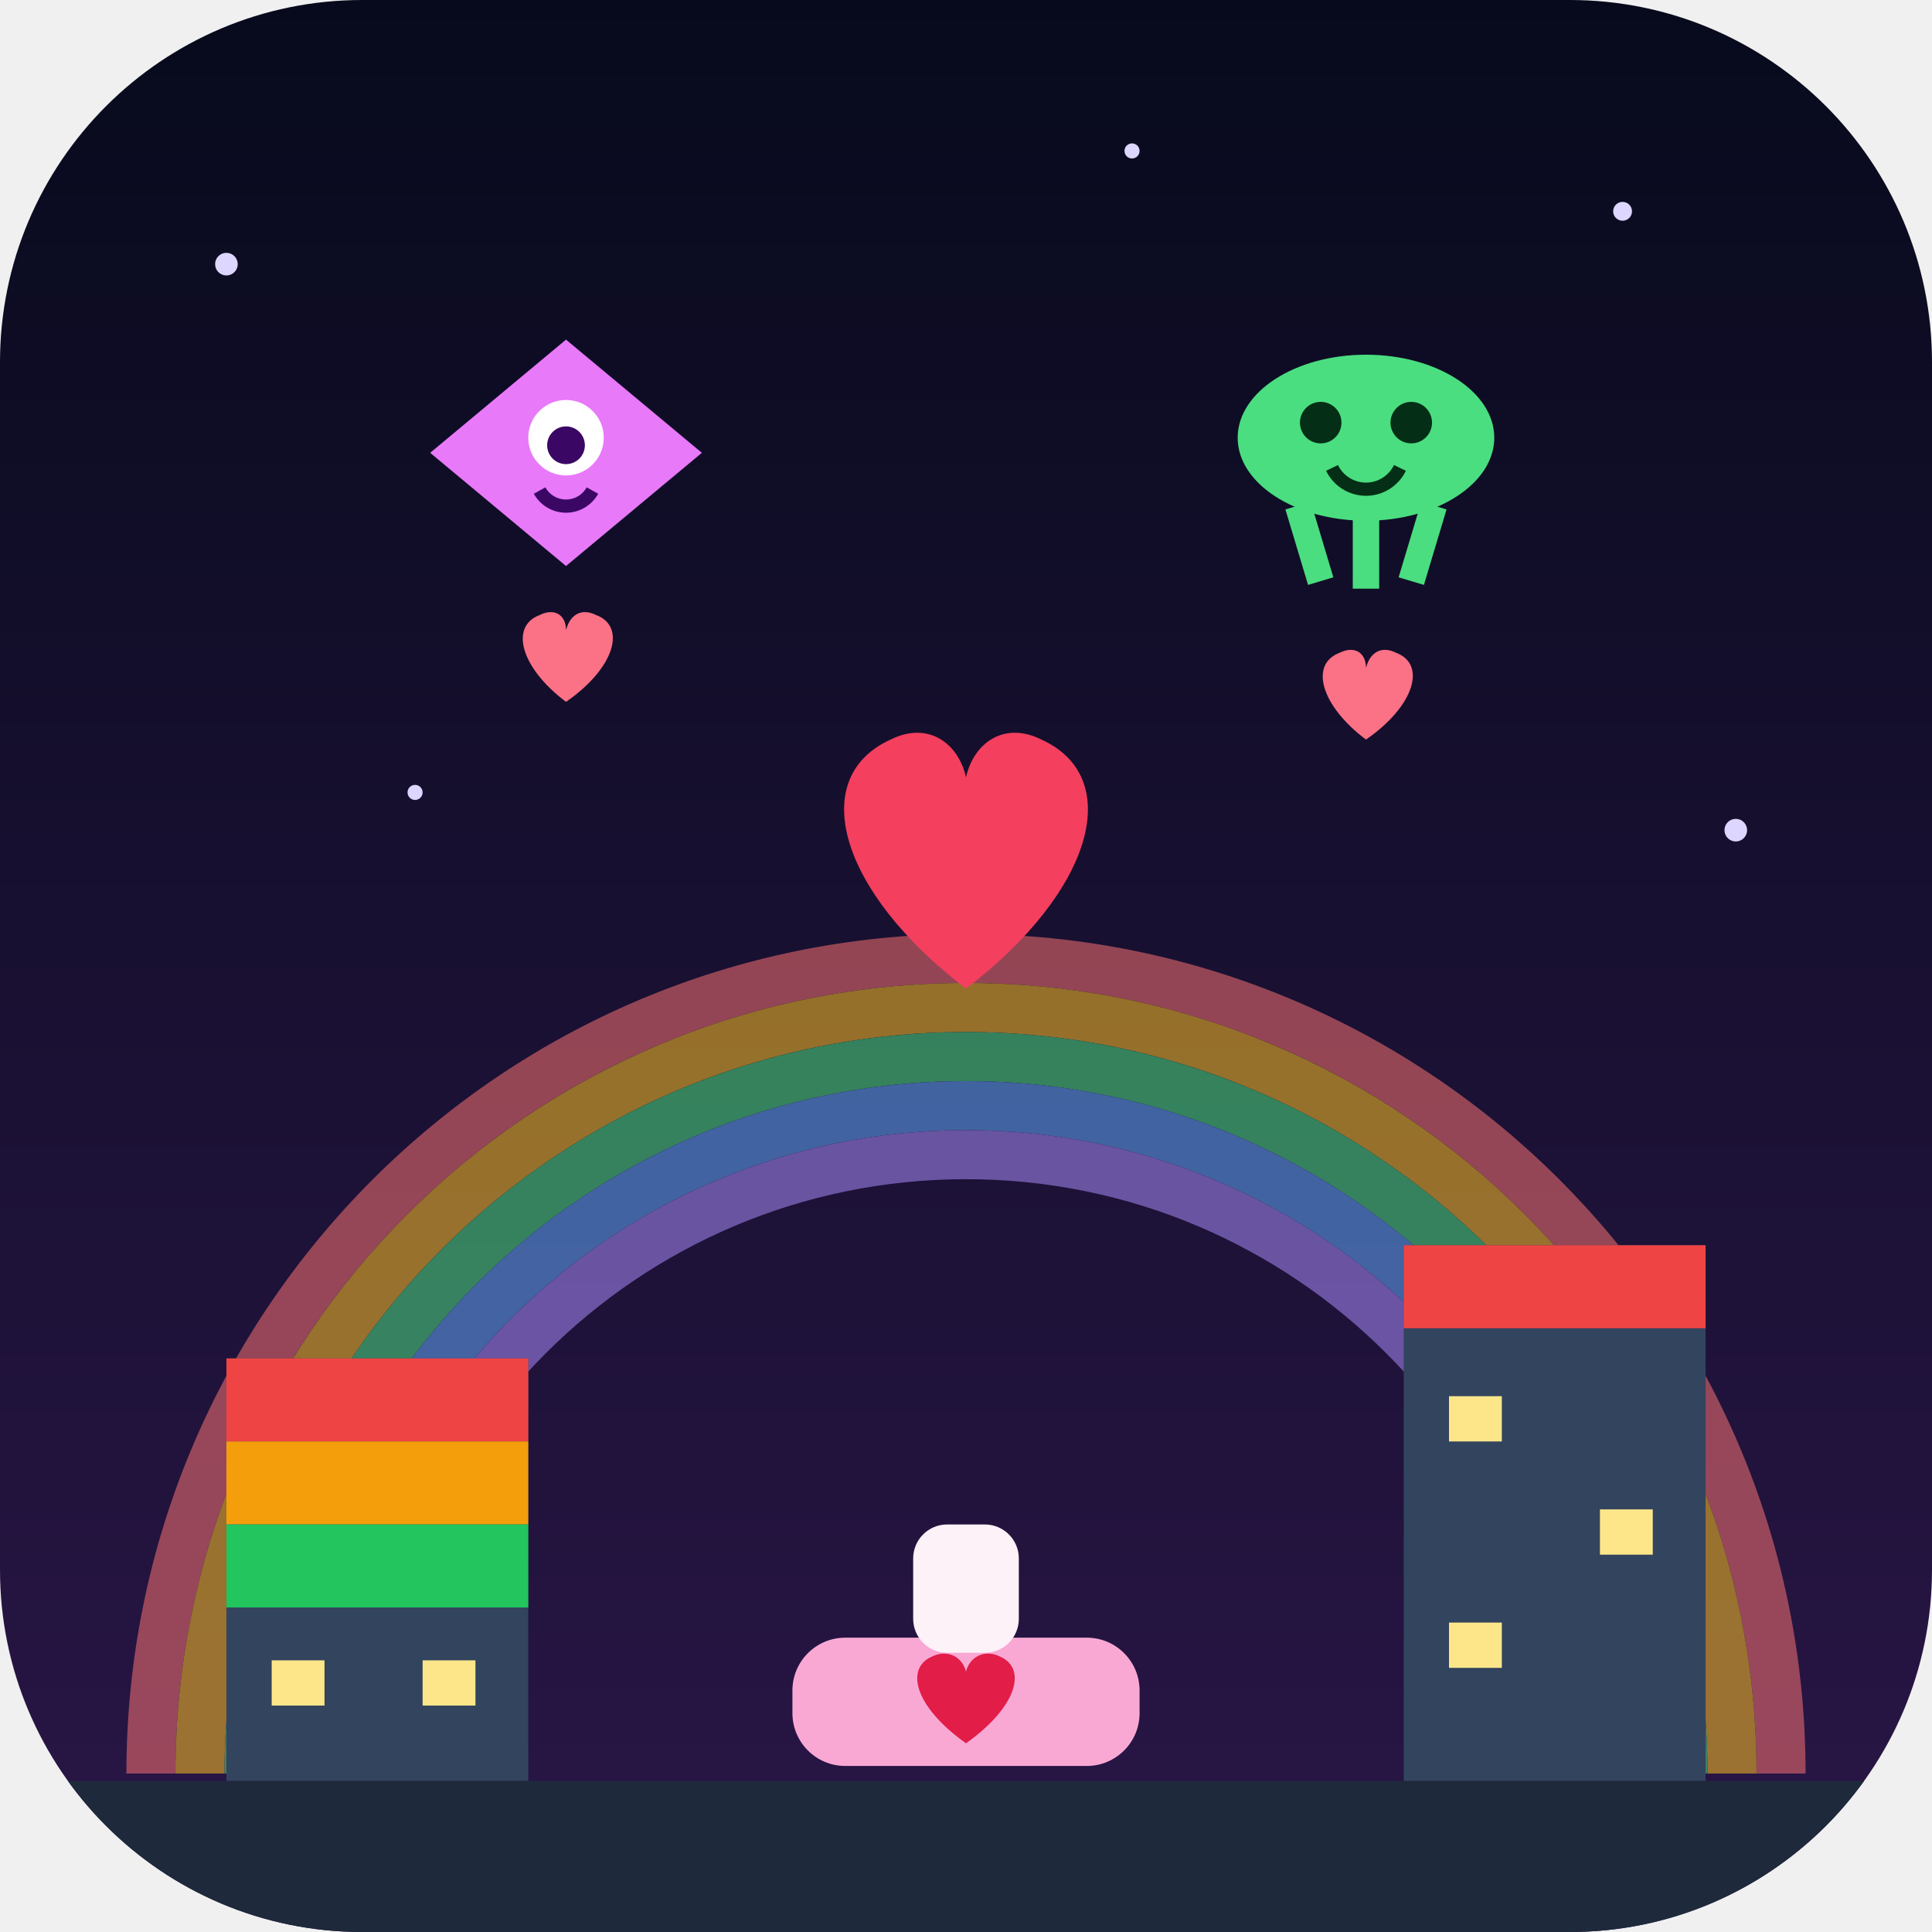
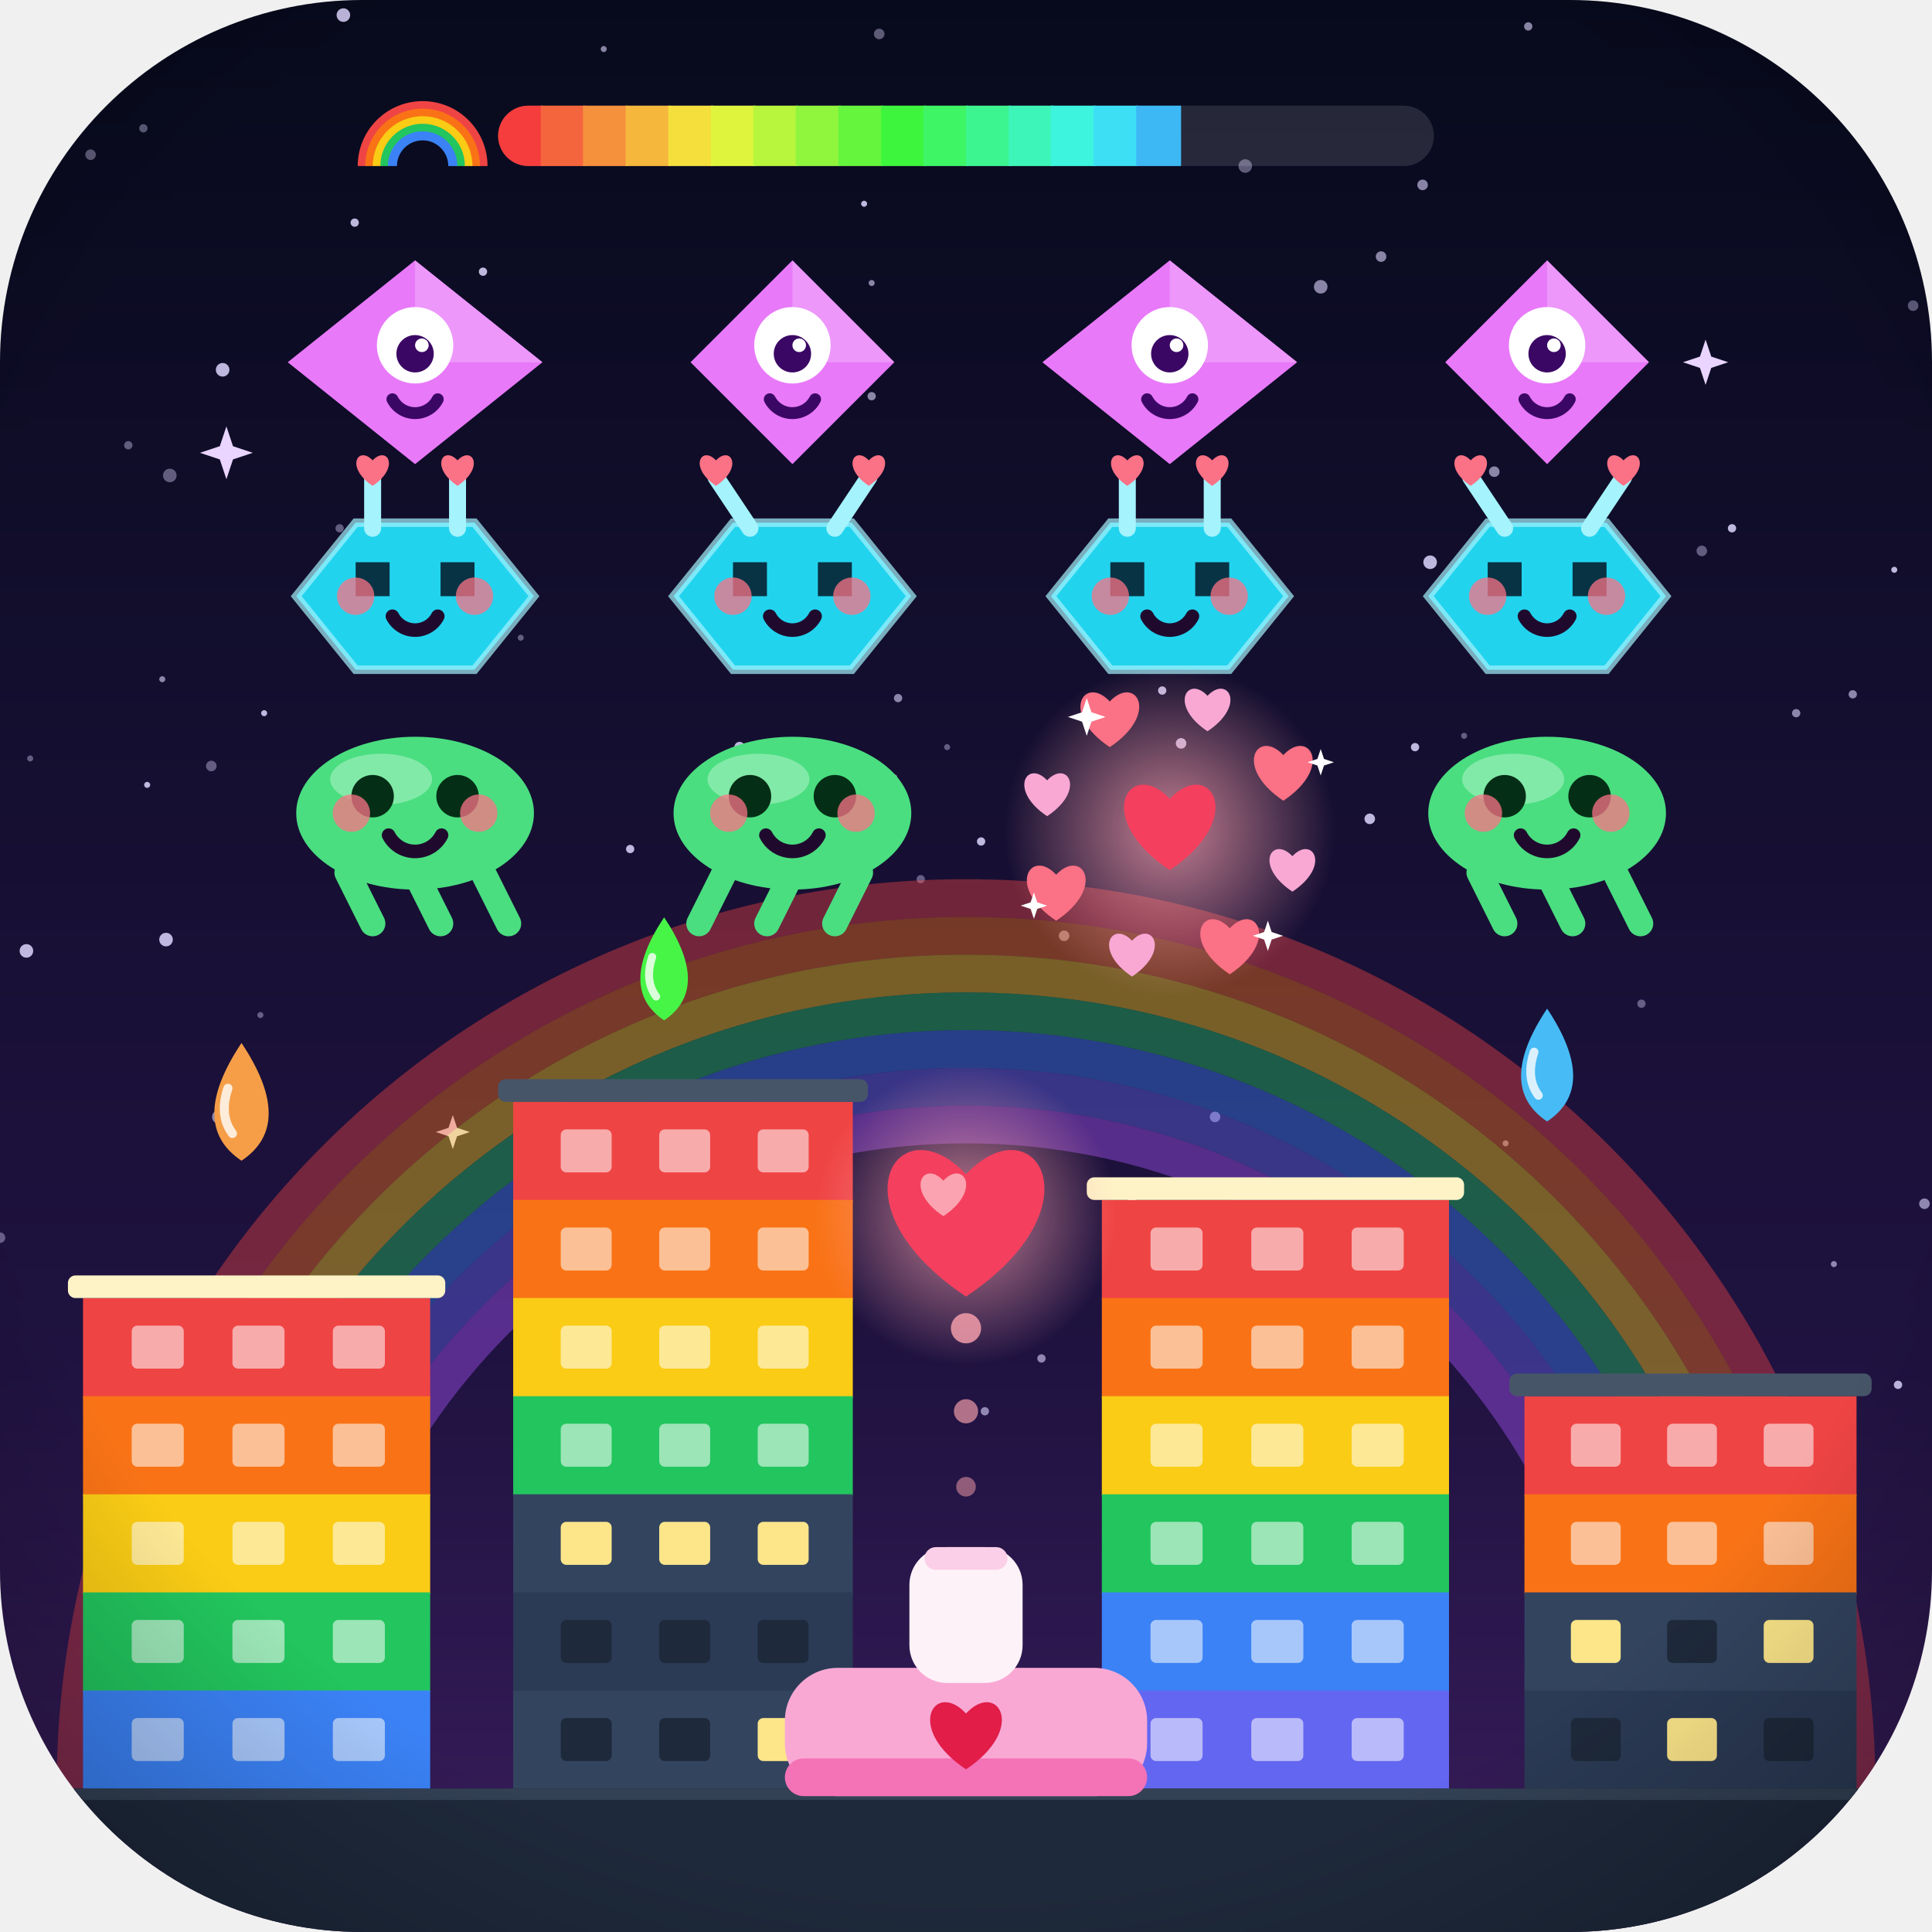
<svg xmlns="http://www.w3.org/2000/svg" viewBox="0 0 512 512">
  <defs>
    <linearGradient id="sky" x1="0" y1="0" x2="0" y2="1">
      <stop offset="0" stop-color="#070a1c" />
-       <stop offset="1" stop-color="#2a1647" />
+       <stop offset="0.7" stop-color="#1f1240" />
+       <stop offset="1" stop-color="#3a1d5c" />
    </linearGradient>
+     <radialGradient id="glow">
+       <stop offset="0" stop-color="#fda4af" stop-opacity="0.75" />
+       <stop offset="1" stop-color="#fda4af" stop-opacity="0" />
+     </radialGradient>
+     <radialGradient id="vig" cx="0.5" cy="0.45" r="0.75">
+       <stop offset="0.7" stop-color="#000" stop-opacity="0" />
+       <stop offset="1" stop-color="#000" stop-opacity="0.35" />
+     </radialGradient>
    <clipPath id="r">
      <rect width="512" height="512" rx="96" />
+     </clipPath>
+     <clipPath id="meter">
+       <rect x="132" y="28" width="248" height="16" rx="8" />
    </clipPath>
  </defs>
  <g clip-path="url(#r)">
    <rect width="512" height="512" fill="url(#sky)" />
-     <g fill="#ddd6fe">
-       <circle cx="60" cy="70" r="3" />
-       <circle cx="430" cy="56" r="2.5" />
-       <circle cx="300" cy="40" r="2" />
-       <circle cx="110" cy="210" r="2" />
-       <circle cx="460" cy="220" r="3" />
-     </g>
-     <g fill="none" stroke-width="13" opacity="0.55">
-       <path d="M40 470 A216 216 0 0 1 472 470" stroke="#f87171" />
-       <path d="M53 470 A203 203 0 0 1 459 470" stroke="#fbbf24" />
-       <path d="M66 470 A190 190 0 0 1 446 470" stroke="#4ade80" />
-       <path d="M79 470 A177 177 0 0 1 433 470" stroke="#60a5fa" />
-       <path d="M92 470 A164 164 0 0 1 420 470" stroke="#a78bfa" />
-     </g>
-     <g transform="translate(150 120)">
-       <path d="M0 -30 L36 0 L0 30 L-36 0 Z" fill="#e879f9" />
-       <circle cy="-4" r="10" fill="#fff" />
-       <circle cy="-2" r="5" fill="#3b0764" />
-       <path d="M-7 10 A8 8 0 0 0 7 10" stroke="#3b0764" stroke-width="3.5" fill="none" />
-     </g>
-     <g transform="translate(362 120)">
-       <ellipse cy="-4" rx="34" ry="22" fill="#4ade80" />
-       <path d="M-18 14 L-12 34 M0 16 L0 36 M18 14 L12 34" stroke="#4ade80" stroke-width="7" />
-       <circle cx="-12" cy="-8" r="5.5" fill="#052e16" />
-       <circle cx="12" cy="-8" r="5.5" fill="#052e16" />
-       <path d="M-9 4 A10 10 0 0 0 9 4" stroke="#052e16" stroke-width="3.5" fill="none" />
-     </g>
-     <g fill="#f43f5e">
-       <path d="M256 262 C222 236 214 206 236 196 C246 191 254 197 256 206 C258 197 266 191 276 196 C298 206 290 236 256 262 Z" />
-     </g>
-     <g fill="#fb7185">
-       <path d="M150 186 C138 177 135 166 143 163 C147 161 150 163 150 167 C151 163 154 161 158 163 C166 166 163 177 150 186 Z" />
-       <path d="M362 196 C350 187 347 176 355 173 C359 171 362 173 362 177 C363 173 366 171 370 173 C378 176 375 187 362 196 Z" />
-     </g>
-     <rect x="60" y="360" width="80" height="112" fill="#33445f" />
-     <rect x="60" y="360" width="80" height="22" fill="#ef4444" />
-     <rect x="60" y="382" width="80" height="22" fill="#f59e0b" />
-     <rect x="60" y="404" width="80" height="22" fill="#22c55e" />
-     <rect x="372" y="330" width="80" height="142" fill="#33445f" />
-     <rect x="372" y="330" width="80" height="22" fill="#ef4444" />
-     <g fill="#fde68a">
-       <rect x="72" y="440" width="14" height="12" />
-       <rect x="112" y="440" width="14" height="12" />
-       <rect x="384" y="370" width="14" height="12" />
-       <rect x="424" y="400" width="14" height="12" />
-       <rect x="384" y="430" width="14" height="12" />
-     </g>
-     <g transform="translate(256 440)">
-       <rect x="-46" y="-6" width="92" height="34" rx="14" fill="#f9a8d4" />
-       <rect x="-14" y="-36" width="28" height="34" rx="9" fill="#fdf2f8" />
-       <path d="M0 22 C-14 12 -16 2 -9 -1 C-5 -3 -1 -1 0 3 C1 -1 5 -3 9 -1 C16 2 14 12 0 22 Z" fill="#e11d48" />
-     </g>
-     <rect y="472" width="512" height="40" fill="#1e293b" />
+     <circle cx="232" cy="213" r="1.8" fill="#ddd6fe" fill-opacity="0.6" />
+     <circle cx="260" cy="223" r="1.1" fill="#ddd6fe" fill-opacity="0.85" />
+     <circle cx="244" cy="233" r="1.1" fill="#ddd6fe" fill-opacity="0.4" />
+     <circle cx="229" cy="54" r="0.8" fill="#ddd6fe" fill-opacity="0.85" />
+     <circle cx="503" cy="367" r="1.1" fill="#ddd6fe" fill-opacity="0.85" />
+     <circle cx="8" cy="201" r="0.8" fill="#ddd6fe" fill-opacity="0.4" />
+     <circle cx="97" cy="92" r="0.8" fill="#ddd6fe" fill-opacity="0.6" />
+     <circle cx="167" cy="225" r="1.1" fill="#ddd6fe" fill-opacity="0.85" />
+     <circle cx="120" cy="112" r="0.8" fill="#ddd6fe" fill-opacity="0.85" />
+     <circle cx="44" cy="249" r="1.8" fill="#ddd6fe" fill-opacity="0.85" />
+     <circle cx="510" cy="319" r="1.4" fill="#ddd6fe" fill-opacity="0.6" />
+     <circle cx="388" cy="195" r="0.8" fill="#ddd6fe" fill-opacity="0.4" />
+     <circle cx="288" cy="41" r="0.8" fill="#ddd6fe" fill-opacity="0.6" />
+     <circle cx="198" cy="364" r="0.8" fill="#ddd6fe" fill-opacity="0.4" />
+     <circle cx="107" cy="346" r="1.8" fill="#ddd6fe" fill-opacity="0.6" />
+     <circle cx="502" cy="151" r="0.8" fill="#ddd6fe" fill-opacity="0.85" />
+     <circle cx="322" cy="296" r="1.4" fill="#ddd6fe" fill-opacity="0.6" />
+     <circle cx="45" cy="126" r="1.8" fill="#ddd6fe" fill-opacity="0.4" />
+     <circle cx="69" cy="269" r="0.8" fill="#ddd6fe" fill-opacity="0.4" />
+     <circle cx="238" cy="185" r="1.1" fill="#ddd6fe" fill-opacity="0.6" />
+     <circle cx="261" cy="374" r="1.1" fill="#ddd6fe" fill-opacity="0.6" />
+     <circle cx="330" cy="44" r="1.8" fill="#ddd6fe" fill-opacity="0.4" />
+     <circle cx="0" cy="328" r="1.4" fill="#ddd6fe" fill-opacity="0.4" />
+     <circle cx="108" cy="150" r="0.8" fill="#ddd6fe" fill-opacity="0.4" />
+     <circle cx="507" cy="81" r="1.4" fill="#ddd6fe" fill-opacity="0.4" />
+     <circle cx="396" cy="125" r="1.4" fill="#ddd6fe" fill-opacity="0.6" />
+     <circle cx="38" cy="34" r="1.1" fill="#ddd6fe" fill-opacity="0.4" />
+     <circle cx="308" cy="141" r="1.8" fill="#ddd6fe" fill-opacity="0.4" />
+     <circle cx="491" cy="184" r="1.1" fill="#ddd6fe" fill-opacity="0.6" />
+     <circle cx="94" cy="59" r="1.1" fill="#ddd6fe" fill-opacity="0.85" />
+     <circle cx="128" cy="72" r="1.1" fill="#ddd6fe" fill-opacity="0.85" />
+     <circle cx="486" cy="335" r="0.8" fill="#ddd6fe" fill-opacity="0.6" />
+     <circle cx="24" cy="41" r="1.4" fill="#ddd6fe" fill-opacity="0.4" />
+     <circle cx="379" cy="149" r="1.8" fill="#ddd6fe" fill-opacity="0.85" />
+     <circle cx="251" cy="198" r="0.8" fill="#ddd6fe" fill-opacity="0.4" />
+     <circle cx="117" cy="213" r="0.8" fill="#ddd6fe" fill-opacity="0.6" />
+     <circle cx="109" cy="348" r="0.8" fill="#ddd6fe" fill-opacity="0.4" />
+     <circle cx="138" cy="169" r="0.8" fill="#ddd6fe" fill-opacity="0.4" />
+     <circle cx="90" cy="140" r="1.1" fill="#ddd6fe" fill-opacity="0.4" />
+     <circle cx="185" cy="339" r="1.4" fill="#ddd6fe" fill-opacity="0.85" />
+     <circle cx="375" cy="198" r="1.1" fill="#ddd6fe" fill-opacity="0.85" />
+     <circle cx="18" cy="7" r="1.4" fill="#ddd6fe" fill-opacity="0.85" />
+     <circle cx="160" cy="13" r="0.8" fill="#ddd6fe" fill-opacity="0.6" />
+     <circle cx="34" cy="118" r="1.1" fill="#ddd6fe" fill-opacity="0.4" />
+     <circle cx="39" cy="208" r="0.8" fill="#ddd6fe" fill-opacity="0.85" />
+     <circle cx="377" cy="49" r="1.4" fill="#ddd6fe" fill-opacity="0.6" />
+     <circle cx="43" cy="180" r="0.8" fill="#ddd6fe" fill-opacity="0.6" />
+     <circle cx="483" cy="12" r="1.8" fill="#ddd6fe" fill-opacity="0.85" />
+     <circle cx="7" cy="252" r="1.8" fill="#ddd6fe" fill-opacity="0.85" />
+     <circle cx="6" cy="27" r="0.8" fill="#ddd6fe" fill-opacity="0.85" />
+     <circle cx="59" cy="98" r="1.8" fill="#ddd6fe" fill-opacity="0.85" />
+     <circle cx="169" cy="355" r="1.8" fill="#ddd6fe" fill-opacity="0.6" />
+     <circle cx="237" cy="206" r="0.8" fill="#ddd6fe" fill-opacity="0.6" />
+     <circle cx="308" cy="183" r="1.1" fill="#ddd6fe" fill-opacity="0.85" />
+     <circle cx="58" cy="296" r="1.8" fill="#ddd6fe" fill-opacity="0.6" />
+     <circle cx="459" cy="140" r="1.1" fill="#ddd6fe" fill-opacity="0.85" />
+     <circle cx="313" cy="197" r="1.4" fill="#ddd6fe" fill-opacity="0.85" />
+     <circle cx="476" cy="189" r="1.1" fill="#ddd6fe" fill-opacity="0.6" />
+     <circle cx="207" cy="95" r="1.8" fill="#ddd6fe" fill-opacity="0.4" />
+     <circle cx="451" cy="146" r="1.4" fill="#ddd6fe" fill-opacity="0.4" />
+     <circle cx="70" cy="189" r="0.8" fill="#ddd6fe" fill-opacity="0.85" />
+     <circle cx="33" cy="373" r="1.1" fill="#ddd6fe" fill-opacity="0.4" />
+     <circle cx="231" cy="105" r="1.1" fill="#ddd6fe" fill-opacity="0.6" />
+     <circle cx="196" cy="198" r="1.4" fill="#ddd6fe" fill-opacity="0.85" />
+     <circle cx="430" cy="373" r="1.8" fill="#ddd6fe" fill-opacity="0.6" />
+     <circle cx="38" cy="12" r="0.8" fill="#ddd6fe" fill-opacity="0.85" />
+     <circle cx="363" cy="217" r="1.4" fill="#ddd6fe" fill-opacity="0.85" />
+     <circle cx="405" cy="7" r="1.1" fill="#ddd6fe" fill-opacity="0.6" />
+     <circle cx="233" cy="9" r="1.4" fill="#ddd6fe" fill-opacity="0.4" />
+     <circle cx="399" cy="303" r="0.8" fill="#ddd6fe" fill-opacity="0.6" />
+     <circle cx="56" cy="203" r="1.4" fill="#ddd6fe" fill-opacity="0.4" />
+     <circle cx="350" cy="76" r="1.8" fill="#ddd6fe" fill-opacity="0.6" />
+     <circle cx="91" cy="4" r="1.8" fill="#ddd6fe" fill-opacity="0.85" />
+     <circle cx="366" cy="68" r="1.4" fill="#ddd6fe" fill-opacity="0.6" />
+     <circle cx="276" cy="360" r="1.1" fill="#ddd6fe" fill-opacity="0.6" />
+     <circle cx="435" cy="266" r="1.1" fill="#ddd6fe" fill-opacity="0.4" />
+     <circle cx="210" cy="339" r="1.8" fill="#ddd6fe" fill-opacity="0.4" />
+     <circle cx="231" cy="75" r="0.8" fill="#ddd6fe" fill-opacity="0.6" />
+     <circle cx="282" cy="248" r="1.4" fill="#ddd6fe" fill-opacity="0.6" />
+     <circle cx="167" cy="373" r="0.8" fill="#ddd6fe" fill-opacity="0.85" />
+     <path d="M60 113 L61.75 118.25 L67 120 L61.75 121.75 L60 127 L58.25 121.75 L53 120 L58.25 118.25 Z" fill="#e9d5ff" />
+     <path d="M452 90 L453.5 94.5 L458 96 L453.5 97.5 L452 102 L450.5 97.5 L446 96 L450.5 94.5 Z" fill="#e9d5ff" />
+     <path d="M300 315 L301.25 318.75 L305 320 L301.25 321.25 L300 325 L298.75 321.25 L295 320 L298.75 318.75 Z" fill="#e9d5ff" />
+     <path d="M120 295.5 L121.125 298.875 L124.5 300 L121.125 301.125 L120 304.5 L118.875 301.125 L115.5 300 L118.875 298.875 Z" fill="#e9d5ff" />
+     <path d="M20 474 A236 236 0 0 1 492 474" fill="none" stroke="#ef4444" stroke-width="10" stroke-opacity="0.42" />
+     <path d="M30 474 A226 226 0 0 1 482 474" fill="none" stroke="#f97316" stroke-width="10" stroke-opacity="0.42" />
+     <path d="M40 474 A216 216 0 0 1 472 474" fill="none" stroke="#facc15" stroke-width="10" stroke-opacity="0.42" />
+     <path d="M50 474 A206 206 0 0 1 462 474" fill="none" stroke="#22c55e" stroke-width="10" stroke-opacity="0.42" />
+     <path d="M60 474 A196 196 0 0 1 452 474" fill="none" stroke="#3b82f6" stroke-width="10" stroke-opacity="0.42" />
+     <path d="M70 474 A186 186 0 0 1 442 474" fill="none" stroke="#6366f1" stroke-width="10" stroke-opacity="0.42" />
+     <path d="M80 474 A176 176 0 0 1 432 474" fill="none" stroke="#a855f7" stroke-width="10" stroke-opacity="0.42" />
+     <rect x="132" y="28" width="248" height="16" rx="8" fill="#ffffff" fill-opacity="0.12" />
+     <g clip-path="url(#meter)">
+       <rect x="132.0" y="28" width="11.9" height="16" fill="hsl(0,90%,60%)" />
+       <rect x="143.3" y="28" width="11.9" height="16" fill="hsl(13,90%,60%)" />
+       <rect x="154.5" y="28" width="11.9" height="16" fill="hsl(27,90%,60%)" />
+       <rect x="165.8" y="28" width="11.9" height="16" fill="hsl(40,90%,60%)" />
+       <rect x="177.1" y="28" width="11.9" height="16" fill="hsl(53,90%,60%)" />
+       <rect x="188.4" y="28" width="11.9" height="16" fill="hsl(67,90%,60%)" />
+       <rect x="199.6" y="28" width="11.9" height="16" fill="hsl(80,90%,60%)" />
+       <rect x="210.9" y="28" width="11.9" height="16" fill="hsl(93,90%,60%)" />
+       <rect x="222.2" y="28" width="11.9" height="16" fill="hsl(107,90%,60%)" />
+       <rect x="233.5" y="28" width="11.9" height="16" fill="hsl(120,90%,60%)" />
+       <rect x="244.7" y="28" width="11.9" height="16" fill="hsl(133,90%,60%)" />
+       <rect x="256.0" y="28" width="11.9" height="16" fill="hsl(147,90%,60%)" />
+       <rect x="267.3" y="28" width="11.9" height="16" fill="hsl(160,90%,60%)" />
+       <rect x="278.5" y="28" width="11.9" height="16" fill="hsl(173,90%,60%)" />
+       <rect x="289.8" y="28" width="11.9" height="16" fill="hsl(187,90%,60%)" />
+       <rect x="301.1" y="28" width="11.9" height="16" fill="hsl(200,90%,60%)" />
+     </g>
+     <path d="M96 44 A16 16 0 0 1 128 44" fill="none" stroke="#ef4444" stroke-width="2.4" />
+     <path d="M98 44 A14 14 0 0 1 126 44" fill="none" stroke="#f97316" stroke-width="2.4" />
+     <path d="M100 44 A12 12 0 0 1 124 44" fill="none" stroke="#facc15" stroke-width="2.4" />
+     <path d="M102 44 A10 10 0 0 1 122 44" fill="none" stroke="#22c55e" stroke-width="2.4" />
+     <path d="M104 44 A8 8 0 0 1 120 44" fill="none" stroke="#3b82f6" stroke-width="2.4" />
+     <g transform="translate(110 96) scale(2.25)">
+       <path d="M0 -12 L15 0 L0 12 L-15 0 Z" fill="#e879f9" />
+       <path d="M0 -12 L15 0 L0 0 Z" fill="#f0abfc" fill-opacity="0.6" />
+       <circle cx="0" cy="-2" r="4.5" fill="#fff" />
+       <circle cx="0" cy="-1" r="2.2" fill="#3b0764" />
+       <circle cx="0.8" cy="-2" r="0.8" fill="#fff" />
+       <path d="M2.67 4.36 A3 3 0 0 1 -2.67 4.36" fill="none" stroke="#3b0764" stroke-width="1.4" stroke-linecap="round" />
+     </g>
+     <g transform="translate(210 96) scale(2.25)">
+       <path d="M0 -12 L12.0 0 L0 12 L-12.0 0 Z" fill="#e879f9" />
+       <path d="M0 -12 L12.0 0 L0 0 Z" fill="#f0abfc" fill-opacity="0.6" />
+       <circle cx="0" cy="-2" r="4.5" fill="#fff" />
+       <circle cx="0" cy="-1" r="2.2" fill="#3b0764" />
+       <circle cx="0.8" cy="-2" r="0.8" fill="#fff" />
+       <path d="M2.67 4.36 A3 3 0 0 1 -2.67 4.36" fill="none" stroke="#3b0764" stroke-width="1.4" stroke-linecap="round" />
+     </g>
+     <g transform="translate(310 96) scale(2.25)">
+       <path d="M0 -12 L15 0 L0 12 L-15 0 Z" fill="#e879f9" />
+       <path d="M0 -12 L15 0 L0 0 Z" fill="#f0abfc" fill-opacity="0.6" />
+       <circle cx="0" cy="-2" r="4.5" fill="#fff" />
+       <circle cx="0" cy="-1" r="2.2" fill="#3b0764" />
+       <circle cx="0.8" cy="-2" r="0.8" fill="#fff" />
+       <path d="M2.67 4.36 A3 3 0 0 1 -2.67 4.36" fill="none" stroke="#3b0764" stroke-width="1.4" stroke-linecap="round" />
+     </g>
+     <g transform="translate(410 96) scale(2.25)">
+       <path d="M0 -12 L12.0 0 L0 12 L-12.0 0 Z" fill="#e879f9" />
+       <path d="M0 -12 L12.0 0 L0 0 Z" fill="#f0abfc" fill-opacity="0.6" />
+       <circle cx="0" cy="-2" r="4.5" fill="#fff" />
+       <circle cx="0" cy="-1" r="2.2" fill="#3b0764" />
+       <circle cx="0.8" cy="-2" r="0.8" fill="#fff" />
+       <path d="M2.67 4.36 A3 3 0 0 1 -2.67 4.36" fill="none" stroke="#3b0764" stroke-width="1.4" stroke-linecap="round" />
+     </g>
+     <g transform="translate(110 158) scale(2.25)">
+       <polygon points="14.00,0.00 7.00,8.66 -7.00,8.66 -14.00,0.00 -7.00,-8.66 7.00,-8.66" fill="#22d3ee" />
+       <polygon points="14.00,0.00 7.00,8.66 -7.00,8.66 -14.00,0.00 -7.00,-8.66 7.00,-8.66" fill="none" stroke="#a5f3fc" stroke-width="1" stroke-opacity="0.7" />
+       <path d="M-5 -8 L-5 -14 M5 -8 L5 -14" stroke="#a5f3fc" stroke-width="2" stroke-linecap="round" />
+       <path d="M-5.0 -13.0 C-8.3 -15.2 -6.7 -17.8 -5.0 -16.0 C-3.3 -17.8 -1.7 -15.2 -5.0 -13.0 Z" fill="#fb7185" />
+       <path d="M5.0 -13.0 C1.7 -15.2 3.3 -17.8 5.0 -16.0 C6.7 -17.8 8.3 -15.2 5.0 -13.0 Z" fill="#fb7185" />
+       <rect x="-7" y="-4" width="4" height="4" fill="#083344" />
+       <rect x="3" y="-4" width="4" height="4" fill="#083344" />
+       <path d="M2.67 2.36 A3 3 0 0 1 -2.67 2.36" fill="none" stroke="#1f0a2e" stroke-width="1.6" stroke-linecap="round" />
+       <circle cx="-7" cy="0" r="2.2" fill="#fb7185" fill-opacity="0.75" />
+       <circle cx="7" cy="0" r="2.2" fill="#fb7185" fill-opacity="0.75" />
+     </g>
+     <g transform="translate(210 158) scale(2.25)">
+       <polygon points="14.00,0.00 7.00,8.66 -7.00,8.66 -14.00,0.00 -7.00,-8.66 7.00,-8.66" fill="#22d3ee" />
+       <polygon points="14.00,0.00 7.00,8.66 -7.00,8.66 -14.00,0.00 -7.00,-8.66 7.00,-8.66" fill="none" stroke="#a5f3fc" stroke-width="1" stroke-opacity="0.7" />
+       <path d="M-5 -8 L-9 -14 M5 -8 L9 -14" stroke="#a5f3fc" stroke-width="2" stroke-linecap="round" />
+       <path d="M-9.0 -13.0 C-12.3 -15.2 -10.7 -17.8 -9.0 -16.0 C-7.3 -17.8 -5.7 -15.2 -9.0 -13.0 Z" fill="#fb7185" />
+       <path d="M9.0 -13.0 C5.7 -15.2 7.3 -17.8 9.0 -16.0 C10.7 -17.8 12.3 -15.2 9.0 -13.0 Z" fill="#fb7185" />
+       <rect x="-7" y="-4" width="4" height="4" fill="#083344" />
+       <rect x="3" y="-4" width="4" height="4" fill="#083344" />
+       <path d="M2.67 2.36 A3 3 0 0 1 -2.67 2.36" fill="none" stroke="#1f0a2e" stroke-width="1.6" stroke-linecap="round" />
+       <circle cx="-7" cy="0" r="2.2" fill="#fb7185" fill-opacity="0.75" />
+       <circle cx="7" cy="0" r="2.2" fill="#fb7185" fill-opacity="0.75" />
+     </g>
+     <g transform="translate(310 158) scale(2.25)">
+       <polygon points="14.00,0.00 7.00,8.66 -7.00,8.66 -14.00,0.00 -7.00,-8.66 7.00,-8.66" fill="#22d3ee" />
+       <polygon points="14.00,0.00 7.00,8.66 -7.00,8.66 -14.00,0.00 -7.00,-8.66 7.00,-8.66" fill="none" stroke="#a5f3fc" stroke-width="1" stroke-opacity="0.7" />
+       <path d="M-5 -8 L-5 -14 M5 -8 L5 -14" stroke="#a5f3fc" stroke-width="2" stroke-linecap="round" />
+       <path d="M-5.0 -13.0 C-8.3 -15.2 -6.7 -17.8 -5.0 -16.0 C-3.3 -17.8 -1.7 -15.2 -5.0 -13.0 Z" fill="#fb7185" />
+       <path d="M5.0 -13.0 C1.7 -15.2 3.3 -17.8 5.0 -16.0 C6.7 -17.8 8.3 -15.2 5.0 -13.0 Z" fill="#fb7185" />
+       <rect x="-7" y="-4" width="4" height="4" fill="#083344" />
+       <rect x="3" y="-4" width="4" height="4" fill="#083344" />
+       <path d="M2.67 2.36 A3 3 0 0 1 -2.67 2.36" fill="none" stroke="#1f0a2e" stroke-width="1.6" stroke-linecap="round" />
+       <circle cx="-7" cy="0" r="2.2" fill="#fb7185" fill-opacity="0.75" />
+       <circle cx="7" cy="0" r="2.2" fill="#fb7185" fill-opacity="0.75" />
+     </g>
+     <g transform="translate(410 158) scale(2.25)">
+       <polygon points="14.00,0.00 7.00,8.66 -7.00,8.66 -14.00,0.00 -7.00,-8.66 7.00,-8.66" fill="#22d3ee" />
+       <polygon points="14.00,0.00 7.00,8.66 -7.00,8.66 -14.00,0.00 -7.00,-8.66 7.00,-8.66" fill="none" stroke="#a5f3fc" stroke-width="1" stroke-opacity="0.7" />
+       <path d="M-5 -8 L-9 -14 M5 -8 L9 -14" stroke="#a5f3fc" stroke-width="2" stroke-linecap="round" />
+       <path d="M-9.0 -13.0 C-12.3 -15.2 -10.7 -17.8 -9.0 -16.0 C-7.3 -17.8 -5.7 -15.2 -9.0 -13.0 Z" fill="#fb7185" />
+       <path d="M9.0 -13.0 C5.7 -15.2 7.3 -17.8 9.0 -16.0 C10.7 -17.8 12.3 -15.2 9.0 -13.0 Z" fill="#fb7185" />
+       <rect x="-7" y="-4" width="4" height="4" fill="#083344" />
+       <rect x="3" y="-4" width="4" height="4" fill="#083344" />
+       <path d="M2.67 2.36 A3 3 0 0 1 -2.67 2.36" fill="none" stroke="#1f0a2e" stroke-width="1.6" stroke-linecap="round" />
+       <circle cx="-7" cy="0" r="2.2" fill="#fb7185" fill-opacity="0.75" />
+       <circle cx="7" cy="0" r="2.2" fill="#fb7185" fill-opacity="0.75" />
+     </g>
+     <g transform="translate(110 220) scale(2.25)">
+       <ellipse cx="0" cy="-2" rx="14" ry="9" fill="#4ade80" />
+       <ellipse cx="-4" cy="-6" rx="6" ry="3" fill="#bbf7d0" fill-opacity="0.5" />
+       <path d="M-8 5 L-5 11 M0 5 L3 11 M8 5 L11 11" stroke="#4ade80" stroke-width="3" stroke-linecap="round" />
+       <circle cx="-5" cy="-4" r="2.5" fill="#052e16" />
+       <circle cx="5" cy="-4" r="2.5" fill="#052e16" />
+       <path d="M3.12 0.59 A3.5 3.5 0 0 1 -3.12 0.59" fill="none" stroke="#1f0a2e" stroke-width="1.6" stroke-linecap="round" />
+       <circle cx="-7.5" cy="-2" r="2.2" fill="#fb7185" fill-opacity="0.75" />
+       <circle cx="7.5" cy="-2" r="2.2" fill="#fb7185" fill-opacity="0.75" />
+     </g>
+     <g transform="translate(210 220) scale(2.25)">
+       <ellipse cx="0" cy="-2" rx="14" ry="9" fill="#4ade80" />
+       <ellipse cx="-4" cy="-6" rx="6" ry="3" fill="#bbf7d0" fill-opacity="0.5" />
+       <path d="M-8 5 L-11 11 M0 5 L-3 11 M8 5 L5 11" stroke="#4ade80" stroke-width="3" stroke-linecap="round" />
+       <circle cx="-5" cy="-4" r="2.5" fill="#052e16" />
+       <circle cx="5" cy="-4" r="2.5" fill="#052e16" />
+       <path d="M3.12 0.59 A3.5 3.5 0 0 1 -3.12 0.59" fill="none" stroke="#1f0a2e" stroke-width="1.6" stroke-linecap="round" />
+       <circle cx="-7.5" cy="-2" r="2.2" fill="#fb7185" fill-opacity="0.75" />
+       <circle cx="7.5" cy="-2" r="2.2" fill="#fb7185" fill-opacity="0.75" />
+     </g>
+     <g transform="translate(410 220) scale(2.25)">
+       <ellipse cx="0" cy="-2" rx="14" ry="9" fill="#4ade80" />
+       <ellipse cx="-4" cy="-6" rx="6" ry="3" fill="#bbf7d0" fill-opacity="0.5" />
+       <path d="M-8 5 L-5 11 M0 5 L3 11 M8 5 L11 11" stroke="#4ade80" stroke-width="3" stroke-linecap="round" />
+       <circle cx="-5" cy="-4" r="2.5" fill="#052e16" />
+       <circle cx="5" cy="-4" r="2.5" fill="#052e16" />
+       <path d="M3.12 0.59 A3.5 3.5 0 0 1 -3.12 0.59" fill="none" stroke="#1f0a2e" stroke-width="1.6" stroke-linecap="round" />
+       <circle cx="-7.5" cy="-2" r="2.2" fill="#fb7185" fill-opacity="0.75" />
+       <circle cx="7.5" cy="-2" r="2.2" fill="#fb7185" fill-opacity="0.75" />
+     </g>
+     <circle cx="310" cy="220" r="44" fill="url(#glow)" />
+     <path d="M342.5 236.3 C332.0 229.3 337.2 221.3 342.5 226.9 C347.7 221.3 353.0 229.3 342.5 236.3 Z" fill="#f9a8d4" />
+     <path d="M325.9 258.2 C312.4 249.2 319.1 238.8 325.9 246.0 C332.6 238.8 339.4 249.2 325.9 258.2 Z" fill="#fb7185" />
+     <path d="M300.0 258.8 C289.5 251.8 294.7 243.7 300.0 249.3 C305.2 243.7 310.5 251.8 300.0 258.8 Z" fill="#f9a8d4" />
+     <path d="M279.9 244.0 C266.4 235.0 273.2 224.6 279.9 231.8 C286.7 224.6 293.4 235.0 279.9 244.0 Z" fill="#fb7185" />
+     <path d="M277.5 216.3 C267.0 209.3 272.3 201.2 277.5 206.8 C282.8 201.2 288.0 209.3 277.5 216.3 Z" fill="#f9a8d4" />
+     <path d="M294.1 198.0 C280.6 189.0 287.4 178.7 294.1 185.9 C300.9 178.7 307.6 189.0 294.1 198.0 Z" fill="#fb7185" />
+     <path d="M320.0 193.8 C309.5 186.8 314.8 178.8 320.0 184.4 C325.3 178.8 330.5 186.8 320.0 193.8 Z" fill="#f9a8d4" />
+     <path d="M340.1 212.2 C326.6 203.2 333.3 192.9 340.1 200.1 C346.8 192.9 353.6 203.2 340.1 212.2 Z" fill="#fb7185" />
+     <path d="M310.0 230.6 C289.0 216.6 299.5 200.5 310.0 211.7 C320.5 200.5 331.0 216.6 310.0 230.6 Z" fill="#f43f5e" />
+     <path d="M288 185 L289.25 188.75 L293 190 L289.25 191.25 L288 195 L286.75 191.25 L283 190 L286.75 188.75 Z" fill="#fff" />
+     <path d="M336 244 L337.0 247.0 L340 248 L337.0 249.0 L336 252 L335.0 249.0 L332 248 L335.0 247.0 Z" fill="#fff" />
+     <path d="M350 198.5 L350.875 201.125 L353.5 202 L350.875 202.875 L350 205.5 L349.125 202.875 L346.5 202 L349.125 201.125 Z" fill="#fff" />
+     <path d="M274 236.5 L274.875 239.125 L277.5 240 L274.875 240.875 L274 243.5 L273.125 240.875 L270.5 240 L273.125 239.125 Z" fill="#fff" />
+     <g transform="translate(64 298) scale(2.4)">
+       <path d="M0 -9 Q6 0 0 4 Q-6 0 0 -9 Z" fill="hsl(30,90%,62%)" />
+       <path d="M-1.5 -4 Q-2.5 -1 -1 1" fill="none" stroke="#fff" stroke-width="1" stroke-opacity="0.8" stroke-linecap="round" />
+     </g>
+     <g transform="translate(410 288) scale(2.3)">
+       <path d="M0 -9 Q6 0 0 4 Q-6 0 0 -9 Z" fill="hsl(200,90%,62%)" />
+       <path d="M-1.5 -4 Q-2.5 -1 -1 1" fill="none" stroke="#fff" stroke-width="1" stroke-opacity="0.8" stroke-linecap="round" />
+     </g>
+     <g transform="translate(176 262) scale(2.1)">
+       <path d="M0 -9 Q6 0 0 4 Q-6 0 0 -9 Z" fill="hsl(120,90%,62%)" />
+       <path d="M-1.5 -4 Q-2.5 -1 -1 1" fill="none" stroke="#fff" stroke-width="1" stroke-opacity="0.8" stroke-linecap="round" />
+     </g>
+     <rect x="22" y="344" width="92" height="26.5" fill="#ef4444" />
+     <rect x="34.9" y="351.3" width="13.8" height="11.4" rx="1.5" fill="#ffffff" fill-opacity="0.55" />
+     <rect x="61.6" y="351.3" width="13.8" height="11.4" rx="1.5" fill="#ffffff" fill-opacity="0.55" />
+     <rect x="88.2" y="351.3" width="13.8" height="11.4" rx="1.5" fill="#ffffff" fill-opacity="0.55" />
+     <rect x="22" y="370" width="92" height="26.5" fill="#f97316" />
+     <rect x="34.9" y="377.3" width="13.8" height="11.4" rx="1.5" fill="#ffffff" fill-opacity="0.55" />
+     <rect x="61.6" y="377.3" width="13.8" height="11.4" rx="1.5" fill="#ffffff" fill-opacity="0.55" />
+     <rect x="88.2" y="377.3" width="13.8" height="11.4" rx="1.5" fill="#ffffff" fill-opacity="0.55" />
+     <rect x="22" y="396" width="92" height="26.5" fill="#facc15" />
+     <rect x="34.9" y="403.3" width="13.8" height="11.4" rx="1.5" fill="#ffffff" fill-opacity="0.55" />
+     <rect x="61.6" y="403.3" width="13.8" height="11.4" rx="1.5" fill="#ffffff" fill-opacity="0.55" />
+     <rect x="88.2" y="403.3" width="13.8" height="11.4" rx="1.5" fill="#ffffff" fill-opacity="0.55" />
+     <rect x="22" y="422" width="92" height="26.5" fill="#22c55e" />
+     <rect x="34.9" y="429.3" width="13.8" height="11.4" rx="1.5" fill="#ffffff" fill-opacity="0.55" />
+     <rect x="61.6" y="429.3" width="13.8" height="11.4" rx="1.5" fill="#ffffff" fill-opacity="0.55" />
+     <rect x="88.2" y="429.3" width="13.8" height="11.4" rx="1.5" fill="#ffffff" fill-opacity="0.55" />
+     <rect x="22" y="448" width="92" height="26.5" fill="#3b82f6" />
+     <rect x="34.9" y="455.3" width="13.8" height="11.4" rx="1.5" fill="#ffffff" fill-opacity="0.55" />
+     <rect x="61.6" y="455.3" width="13.8" height="11.4" rx="1.5" fill="#ffffff" fill-opacity="0.55" />
+     <rect x="88.2" y="455.3" width="13.8" height="11.4" rx="1.5" fill="#ffffff" fill-opacity="0.55" />
+     <rect x="18" y="338" width="100" height="6" rx="2" fill="#fef3c7" />
+     <rect x="136" y="292" width="90" height="26.5" fill="#ef4444" />
+     <rect x="148.6" y="299.3" width="13.5" height="11.4" rx="1.5" fill="#ffffff" fill-opacity="0.55" />
+     <rect x="174.7" y="299.3" width="13.5" height="11.4" rx="1.5" fill="#ffffff" fill-opacity="0.55" />
+     <rect x="200.8" y="299.3" width="13.5" height="11.4" rx="1.5" fill="#ffffff" fill-opacity="0.55" />
+     <rect x="136" y="318" width="90" height="26.5" fill="#f97316" />
+     <rect x="148.6" y="325.3" width="13.5" height="11.4" rx="1.5" fill="#ffffff" fill-opacity="0.55" />
+     <rect x="174.7" y="325.3" width="13.5" height="11.4" rx="1.5" fill="#ffffff" fill-opacity="0.55" />
+     <rect x="200.8" y="325.3" width="13.5" height="11.4" rx="1.5" fill="#ffffff" fill-opacity="0.55" />
+     <rect x="136" y="344" width="90" height="26.5" fill="#facc15" />
+     <rect x="148.6" y="351.3" width="13.5" height="11.4" rx="1.5" fill="#ffffff" fill-opacity="0.55" />
+     <rect x="174.7" y="351.3" width="13.5" height="11.4" rx="1.5" fill="#ffffff" fill-opacity="0.55" />
+     <rect x="200.8" y="351.3" width="13.5" height="11.4" rx="1.5" fill="#ffffff" fill-opacity="0.55" />
+     <rect x="136" y="370" width="90" height="26.5" fill="#22c55e" />
+     <rect x="148.6" y="377.3" width="13.5" height="11.4" rx="1.5" fill="#ffffff" fill-opacity="0.55" />
+     <rect x="174.7" y="377.3" width="13.5" height="11.4" rx="1.5" fill="#ffffff" fill-opacity="0.55" />
+     <rect x="200.8" y="377.3" width="13.5" height="11.4" rx="1.5" fill="#ffffff" fill-opacity="0.55" />
+     <rect x="136" y="396" width="90" height="26.5" fill="#33445f" />
+     <rect x="148.6" y="403.3" width="13.5" height="11.4" rx="1.5" fill="#fde68a" />
+     <rect x="174.7" y="403.3" width="13.5" height="11.4" rx="1.5" fill="#fde68a" />
+     <rect x="200.8" y="403.3" width="13.5" height="11.4" rx="1.5" fill="#fde68a" />
+     <rect x="136" y="422" width="90" height="26.5" fill="#2b3a55" />
+     <rect x="148.6" y="429.3" width="13.5" height="11.4" rx="1.5" fill="#1e293b" />
+     <rect x="174.7" y="429.3" width="13.5" height="11.4" rx="1.5" fill="#1e293b" />
+     <rect x="200.8" y="429.3" width="13.5" height="11.4" rx="1.5" fill="#1e293b" />
+     <rect x="136" y="448" width="90" height="26.5" fill="#33445f" />
+     <rect x="148.6" y="455.3" width="13.5" height="11.4" rx="1.5" fill="#1e293b" />
+     <rect x="174.7" y="455.3" width="13.5" height="11.4" rx="1.5" fill="#1e293b" />
+     <rect x="200.8" y="455.3" width="13.5" height="11.4" rx="1.5" fill="#fde68a" />
+     <rect x="132" y="286" width="98" height="6" rx="2" fill="#475569" />
+     <rect x="292" y="318" width="92" height="26.5" fill="#ef4444" />
+     <rect x="304.9" y="325.3" width="13.8" height="11.4" rx="1.5" fill="#ffffff" fill-opacity="0.55" />
+     <rect x="331.6" y="325.3" width="13.8" height="11.4" rx="1.5" fill="#ffffff" fill-opacity="0.55" />
+     <rect x="358.2" y="325.3" width="13.8" height="11.4" rx="1.5" fill="#ffffff" fill-opacity="0.55" />
+     <rect x="292" y="344" width="92" height="26.5" fill="#f97316" />
+     <rect x="304.9" y="351.3" width="13.8" height="11.4" rx="1.5" fill="#ffffff" fill-opacity="0.55" />
+     <rect x="331.6" y="351.3" width="13.8" height="11.4" rx="1.5" fill="#ffffff" fill-opacity="0.55" />
+     <rect x="358.2" y="351.3" width="13.8" height="11.4" rx="1.5" fill="#ffffff" fill-opacity="0.55" />
+     <rect x="292" y="370" width="92" height="26.5" fill="#facc15" />
+     <rect x="304.9" y="377.3" width="13.8" height="11.4" rx="1.5" fill="#ffffff" fill-opacity="0.55" />
+     <rect x="331.6" y="377.3" width="13.8" height="11.4" rx="1.5" fill="#ffffff" fill-opacity="0.55" />
+     <rect x="358.2" y="377.3" width="13.8" height="11.4" rx="1.5" fill="#ffffff" fill-opacity="0.55" />
+     <rect x="292" y="396" width="92" height="26.5" fill="#22c55e" />
+     <rect x="304.9" y="403.3" width="13.8" height="11.4" rx="1.5" fill="#ffffff" fill-opacity="0.55" />
+     <rect x="331.6" y="403.3" width="13.8" height="11.4" rx="1.5" fill="#ffffff" fill-opacity="0.55" />
+     <rect x="358.2" y="403.3" width="13.8" height="11.4" rx="1.5" fill="#ffffff" fill-opacity="0.55" />
+     <rect x="292" y="422" width="92" height="26.5" fill="#3b82f6" />
+     <rect x="304.9" y="429.3" width="13.8" height="11.4" rx="1.5" fill="#ffffff" fill-opacity="0.55" />
+     <rect x="331.6" y="429.3" width="13.8" height="11.4" rx="1.5" fill="#ffffff" fill-opacity="0.55" />
+     <rect x="358.2" y="429.3" width="13.8" height="11.4" rx="1.5" fill="#ffffff" fill-opacity="0.55" />
+     <rect x="292" y="448" width="92" height="26.5" fill="#6366f1" />
+     <rect x="304.9" y="455.3" width="13.8" height="11.4" rx="1.5" fill="#ffffff" fill-opacity="0.55" />
+     <rect x="331.6" y="455.3" width="13.8" height="11.4" rx="1.5" fill="#ffffff" fill-opacity="0.55" />
+     <rect x="358.2" y="455.3" width="13.8" height="11.4" rx="1.5" fill="#ffffff" fill-opacity="0.55" />
+     <rect x="288" y="312" width="100" height="6" rx="2" fill="#fef3c7" />
+     <rect x="404" y="370" width="88" height="26.5" fill="#ef4444" />
+     <rect x="416.3" y="377.3" width="13.2" height="11.4" rx="1.5" fill="#ffffff" fill-opacity="0.55" />
+     <rect x="441.8" y="377.3" width="13.2" height="11.4" rx="1.5" fill="#ffffff" fill-opacity="0.55" />
+     <rect x="467.4" y="377.3" width="13.2" height="11.4" rx="1.5" fill="#ffffff" fill-opacity="0.55" />
+     <rect x="404" y="396" width="88" height="26.5" fill="#f97316" />
+     <rect x="416.3" y="403.3" width="13.2" height="11.4" rx="1.5" fill="#ffffff" fill-opacity="0.55" />
+     <rect x="441.8" y="403.3" width="13.2" height="11.4" rx="1.5" fill="#ffffff" fill-opacity="0.55" />
+     <rect x="467.4" y="403.3" width="13.2" height="11.4" rx="1.5" fill="#ffffff" fill-opacity="0.55" />
+     <rect x="404" y="422" width="88" height="26.5" fill="#33445f" />
+     <rect x="416.3" y="429.3" width="13.2" height="11.4" rx="1.5" fill="#fde68a" />
+     <rect x="441.8" y="429.3" width="13.2" height="11.4" rx="1.5" fill="#1e293b" />
+     <rect x="467.4" y="429.3" width="13.2" height="11.4" rx="1.5" fill="#fde68a" />
+     <rect x="404" y="448" width="88" height="26.5" fill="#2b3a55" />
+     <rect x="416.3" y="455.3" width="13.2" height="11.4" rx="1.5" fill="#1e293b" />
+     <rect x="441.8" y="455.3" width="13.2" height="11.4" rx="1.5" fill="#fde68a" />
+     <rect x="467.4" y="455.3" width="13.2" height="11.4" rx="1.5" fill="#1e293b" />
+     <rect x="400" y="364" width="96" height="6" rx="2" fill="#475569" />
+     <rect y="474" width="512" height="38" fill="#1e293b" />
+     <rect y="474" width="512" height="3" fill="#334155" />
+     <circle cx="256" cy="322" r="40" fill="url(#glow)" />
+     <circle cx="256" cy="352" r="4" fill="#fda4af" fill-opacity="0.80" />
+     <circle cx="256" cy="374" r="3.2" fill="#fda4af" fill-opacity="0.65" />
+     <circle cx="256" cy="394" r="2.6" fill="#fda4af" fill-opacity="0.50" />
+     <circle cx="256" cy="412" r="2" fill="#fda4af" fill-opacity="0.35" />
+     <path d="M256.0 343.6 C220.0 319.6 238.0 292.0 256.0 311.2 C274.0 292.0 292.0 319.6 256.0 343.6 Z" fill="#f43f5e" />
+     <path d="M250.0 322.3 C239.5 315.3 244.8 307.2 250.0 312.9 C255.2 307.2 260.5 315.3 250.0 322.3 Z" fill="#fecdd3" fill-opacity="0.7" />
+     <g transform="translate(256 448)">
+       <rect x="-48" y="-6" width="96" height="34" rx="14" fill="#f9a8d4" />
+       <rect x="-48" y="18" width="96" height="10" rx="5" fill="#f472b6" />
+       <rect x="-15" y="-38" width="30" height="36" rx="10" fill="#fdf2f8" />
+       <rect x="-11" y="-38" width="22" height="6" rx="3" fill="#fbcfe8" />
+     </g>
+     <path d="M256.0 468.9 C239.5 457.9 247.8 445.2 256.0 454.1 C264.2 445.2 272.5 457.9 256.0 468.9 Z" fill="#e11d48" />
+     <rect width="512" height="512" fill="url(#vig)" />
  </g>
</svg>
